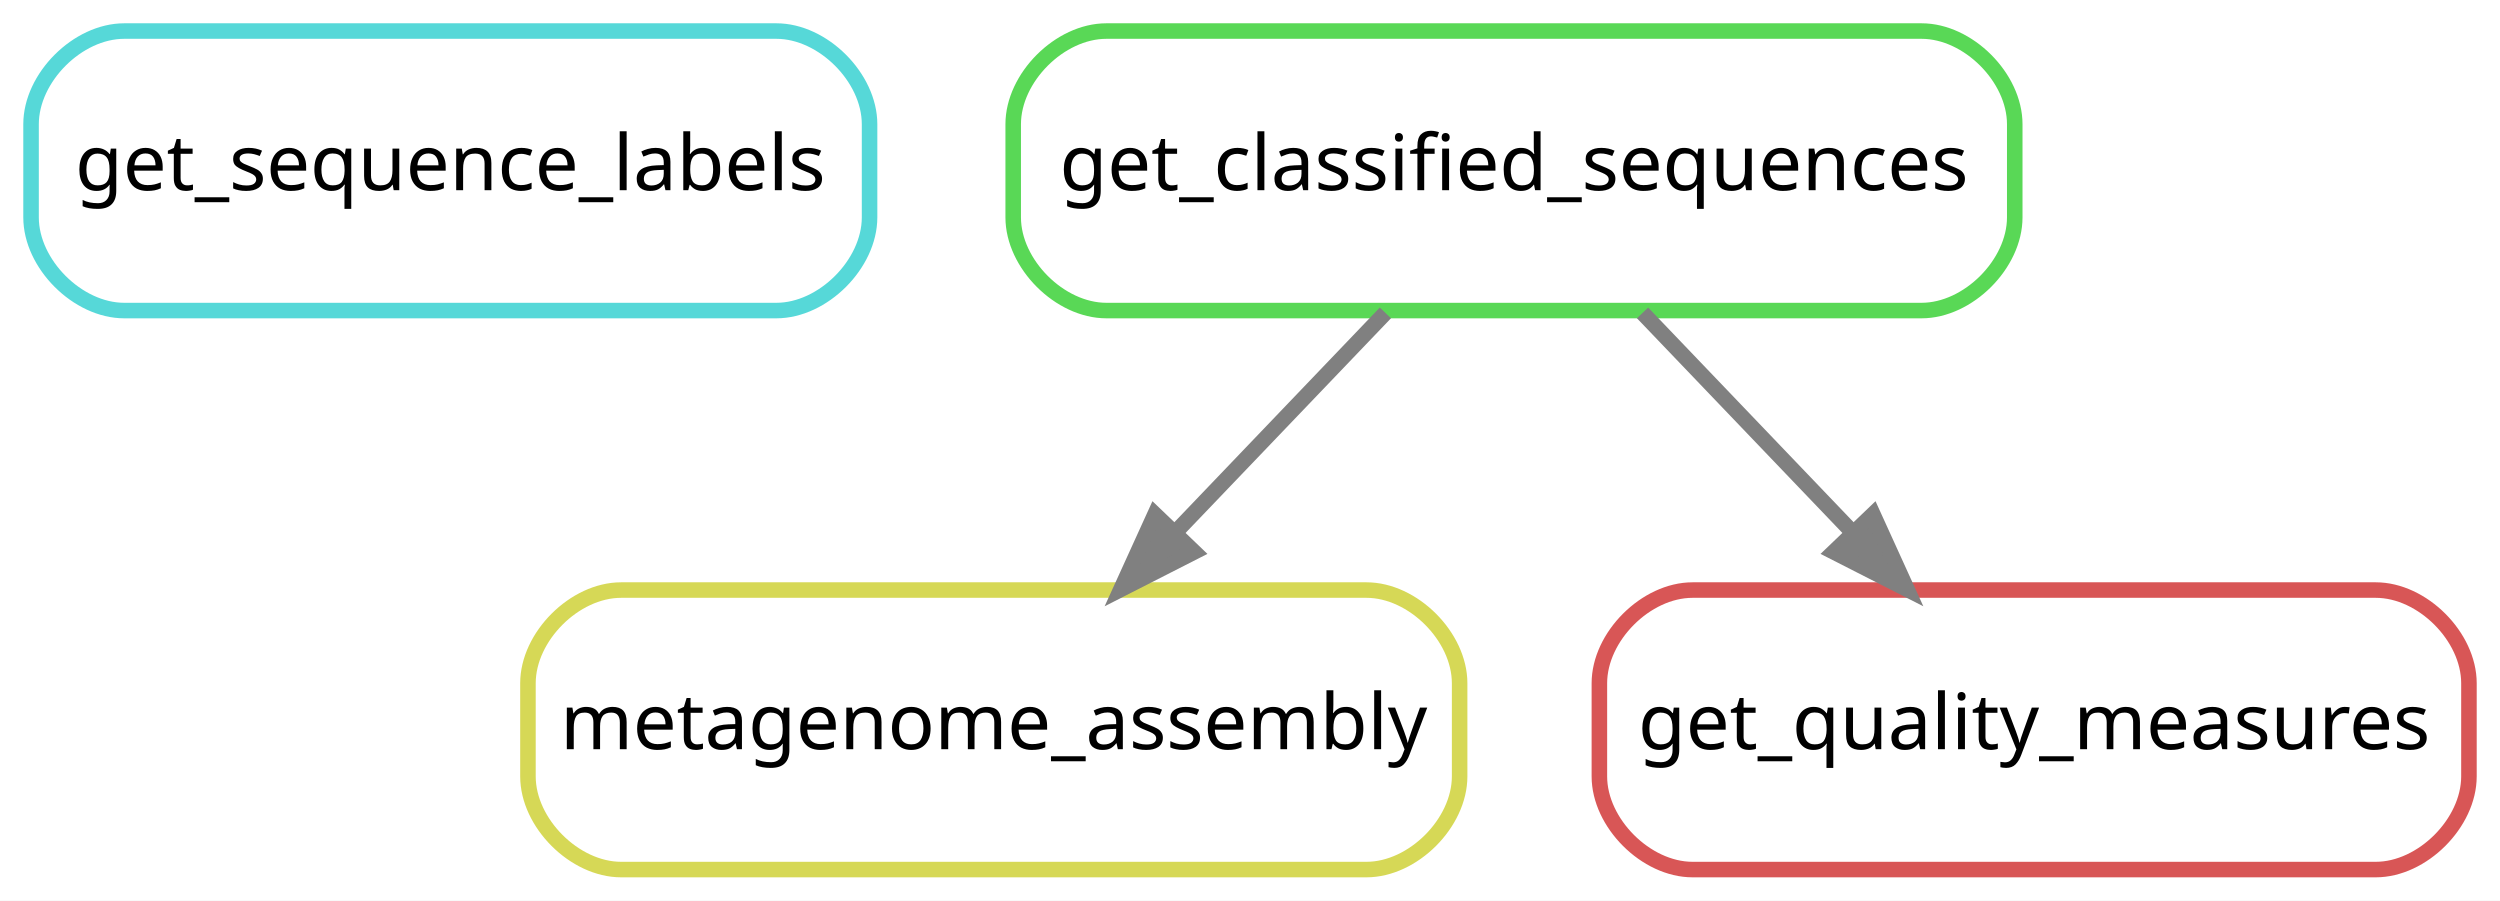
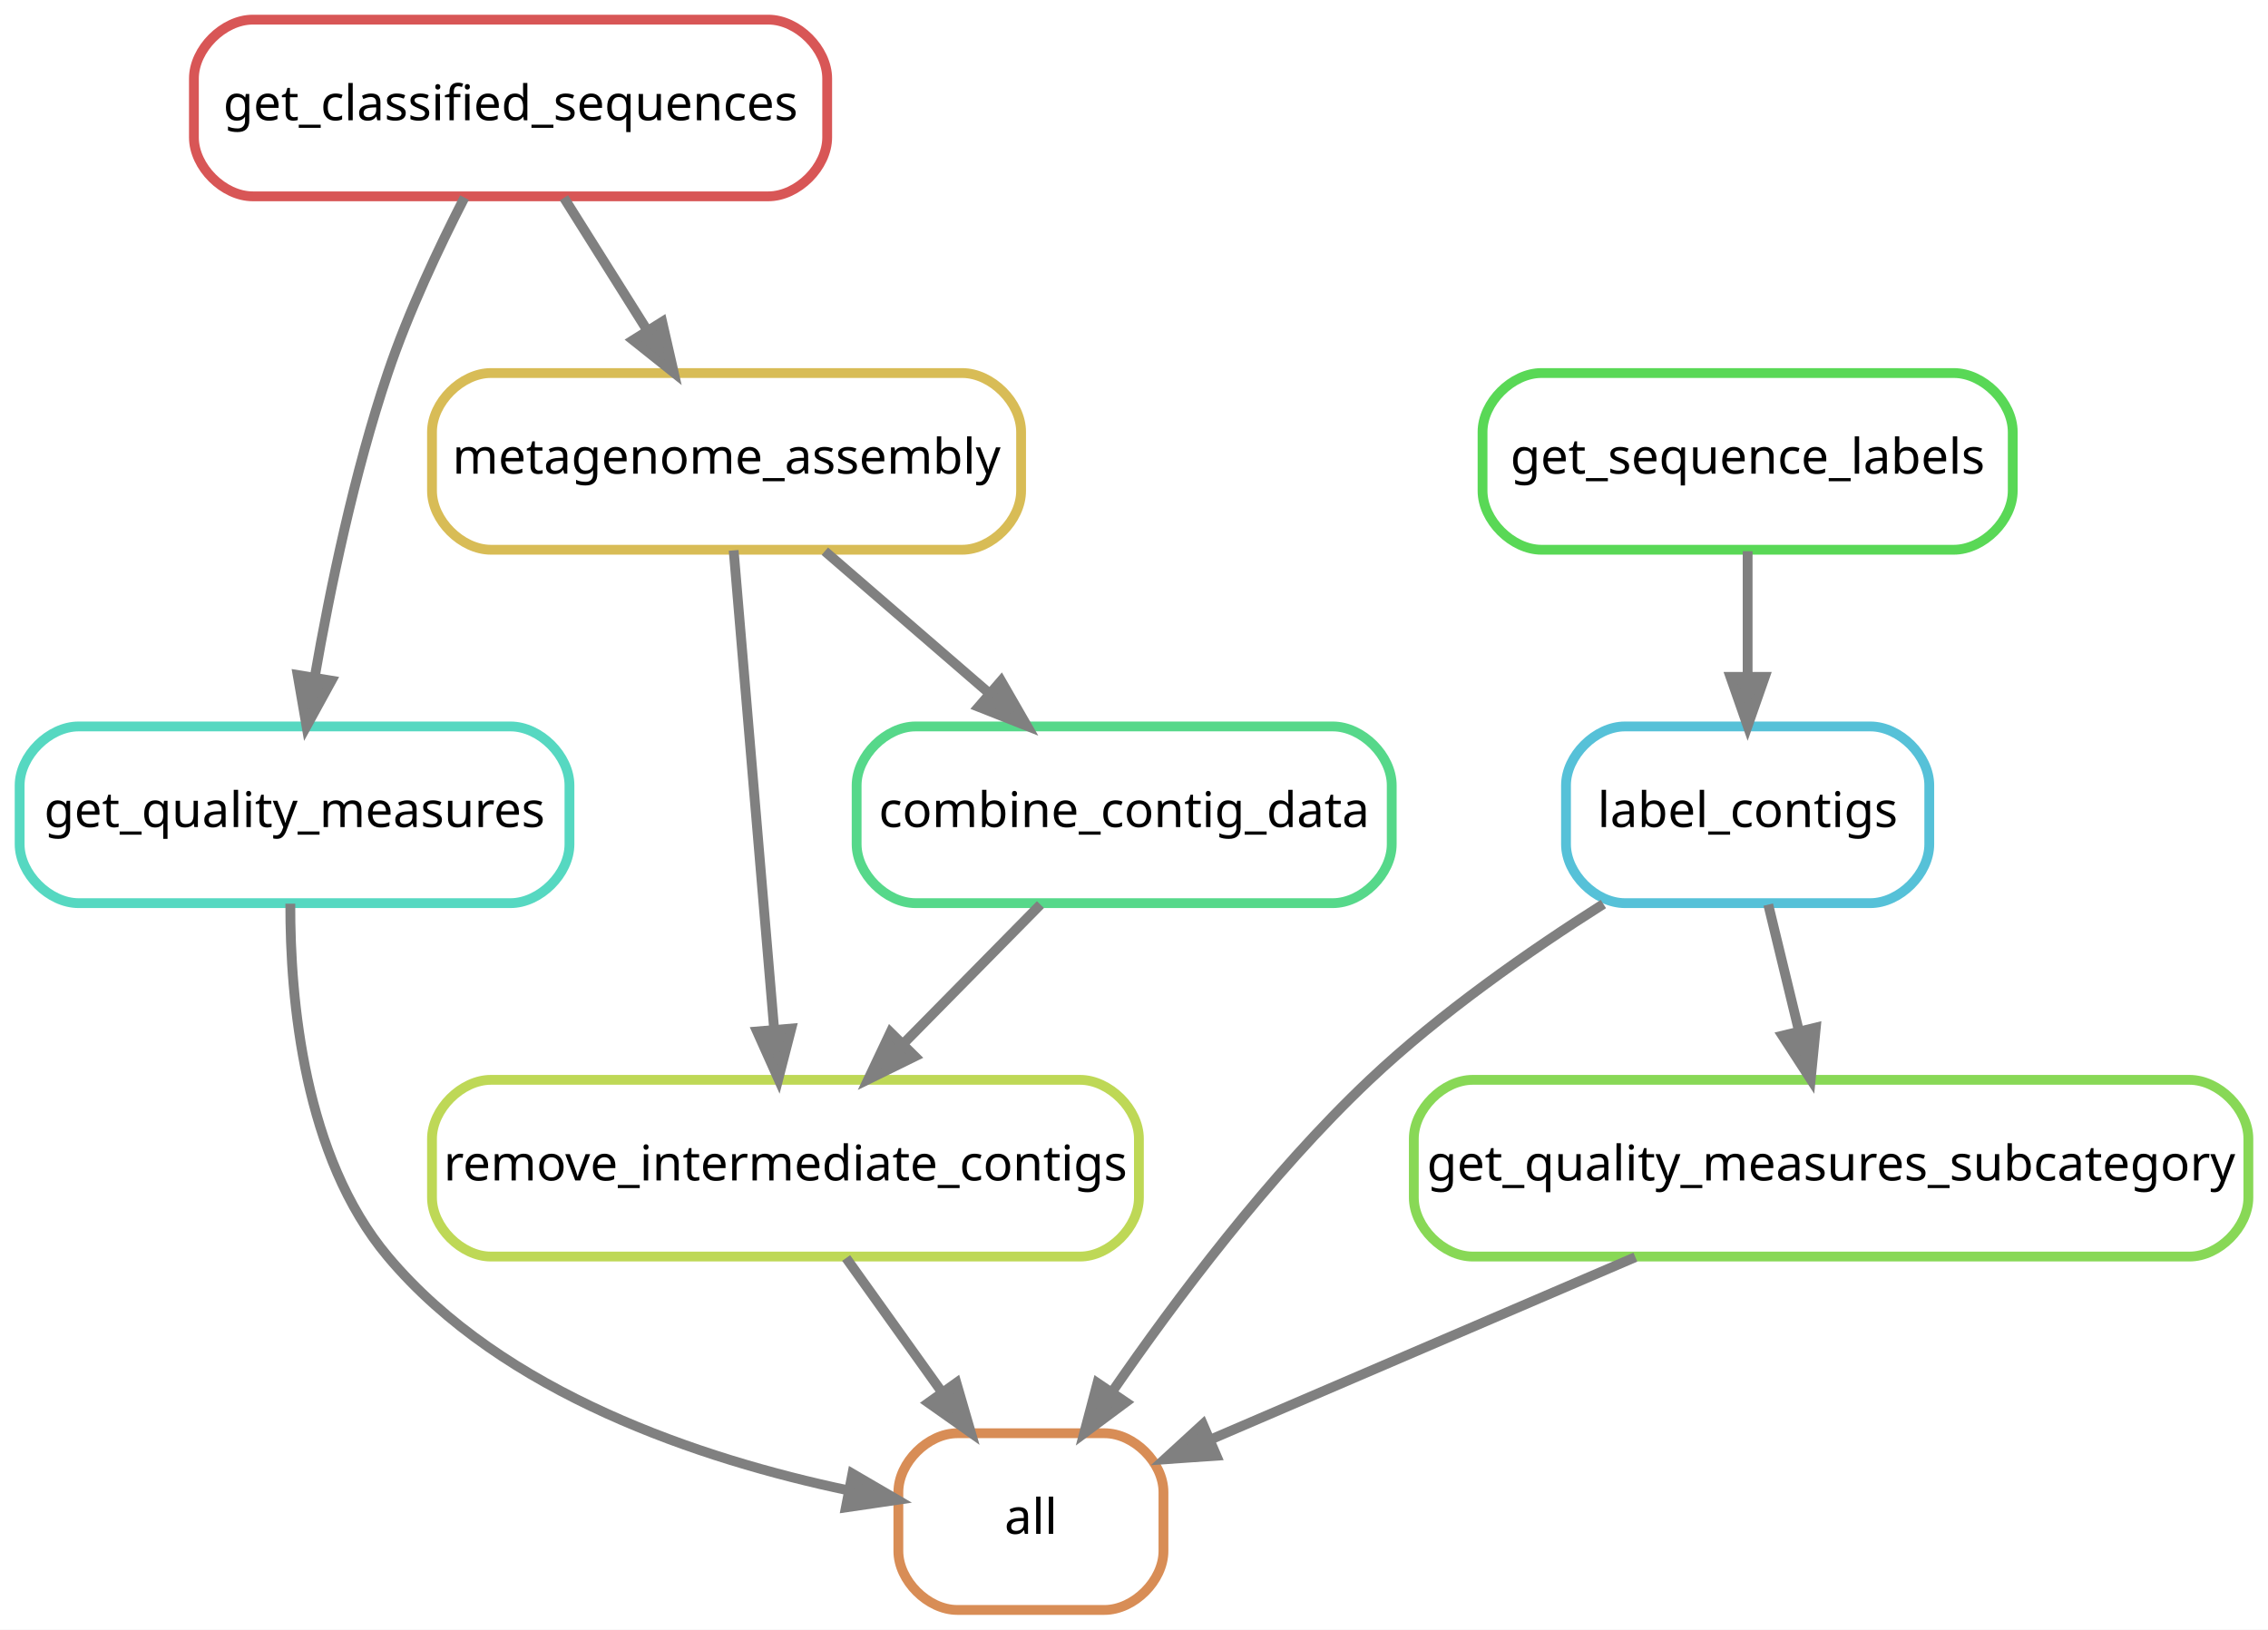
- <svg xmlns="http://www.w3.org/2000/svg" width="322pt" height="116pt" viewBox="0.00 0.00 322.00 116.00">
-   <g id="graph0" class="graph" transform="scale(1 1) rotate(0) translate(4 112)">
-     <polygon fill="white" stroke="transparent" points="-4,4 -4,-112 318,-112 318,4 -4,4" />
+ <svg xmlns="http://www.w3.org/2000/svg" width="462pt" height="332pt" viewBox="0.00 0.00 462.00 332.00">
+   <g id="graph0" class="graph" transform="scale(1 1) rotate(0) translate(4 328)">
+     <polygon fill="white" stroke="transparent" points="-4,4 -4,-328 458,-328 458,4 -4,4" />
    <g id="node1" class="node">
-       <path fill="none" stroke="#56d8d8" stroke-width="2" d="M96,-108C96,-108 12,-108 12,-108 6,-108 0,-102 0,-96 0,-96 0,-84 0,-84 0,-78 6,-72 12,-72 12,-72 96,-72 96,-72 102,-72 108,-78 108,-84 108,-84 108,-96 108,-96 108,-102 102,-108 96,-108" />
-       <text text-anchor="middle" x="54" y="-87.5" font-family="sans" font-size="10.00">get_sequence_labels</text>
+       <path fill="none" stroke="#d88d56" stroke-width="2" d="M221,-36C221,-36 191,-36 191,-36 185,-36 179,-30 179,-24 179,-24 179,-12 179,-12 179,-6 185,0 191,0 191,0 221,0 221,0 227,0 233,-6 233,-12 233,-12 233,-24 233,-24 233,-30 227,-36 221,-36" />
+       <text text-anchor="middle" x="206" y="-15.5" font-family="sans" font-size="10.00">all</text>
    </g>
    <g id="node2" class="node">
-       <path fill="none" stroke="#d6d856" stroke-width="2" d="M172,-36C172,-36 76,-36 76,-36 70,-36 64,-30 64,-24 64,-24 64,-12 64,-12 64,-6 70,0 76,0 76,0 172,0 172,0 178,0 184,-6 184,-12 184,-12 184,-24 184,-24 184,-30 178,-36 172,-36" />
-       <text text-anchor="middle" x="124" y="-15.5" font-family="sans" font-size="10.00">metagenome_assembly</text>
+       <path fill="none" stroke="#56d8c1" stroke-width="2" d="M100,-180C100,-180 12,-180 12,-180 6,-180 0,-174 0,-168 0,-168 0,-156 0,-156 0,-150 6,-144 12,-144 12,-144 100,-144 100,-144 106,-144 112,-150 112,-156 112,-156 112,-168 112,-168 112,-174 106,-180 100,-180" />
+       <text text-anchor="middle" x="56" y="-159.5" font-family="sans" font-size="10.00">get_quality_measures</text>
+     </g>
+     <g id="edge1" class="edge">
+       <path fill="none" stroke="grey" stroke-width="2" d="M55.14,-143.89C55.08,-124.31 57.93,-92.33 75,-72 98.49,-44.01 138.99,-30.65 168.76,-24.37" />
+       <polygon fill="grey" stroke="grey" stroke-width="2" points="169.64,-27.77 178.79,-22.43 168.31,-20.89 169.64,-27.77" />
    </g>
    <g id="node3" class="node">
-       <path fill="none" stroke="#59d856" stroke-width="2" d="M243.5,-108C243.5,-108 138.5,-108 138.5,-108 132.5,-108 126.5,-102 126.5,-96 126.5,-96 126.5,-84 126.5,-84 126.5,-78 132.5,-72 138.5,-72 138.5,-72 243.5,-72 243.5,-72 249.5,-72 255.5,-78 255.5,-84 255.5,-84 255.5,-96 255.5,-96 255.5,-102 249.5,-108 243.5,-108" />
-       <text text-anchor="middle" x="191" y="-87.5" font-family="sans" font-size="10.00">get_classified_sequences</text>
+       <path fill="none" stroke="#d85656" stroke-width="2" d="M152.5,-324C152.5,-324 47.5,-324 47.5,-324 41.5,-324 35.5,-318 35.5,-312 35.5,-312 35.5,-300 35.5,-300 35.5,-294 41.5,-288 47.5,-288 47.5,-288 152.5,-288 152.5,-288 158.5,-288 164.5,-294 164.5,-300 164.5,-300 164.5,-312 164.5,-312 164.5,-318 158.5,-324 152.5,-324" />
+       <text text-anchor="middle" x="100" y="-303.5" font-family="sans" font-size="10.00">get_classified_sequences</text>
    </g>
-     <g id="edge1" class="edge">
-       <path fill="none" stroke="grey" stroke-width="2" d="M174.44,-71.7C166.32,-63.22 156.41,-52.86 147.53,-43.58" />
-       <polygon fill="grey" stroke="grey" stroke-width="2" points="149.81,-40.91 140.37,-36.1 144.76,-45.75 149.81,-40.91" />
+     <g id="edge5" class="edge">
+       <path fill="none" stroke="grey" stroke-width="2" d="M90.62,-287.75C85.41,-277.59 79.16,-264.34 75,-252 68.15,-231.7 63.22,-207.93 60.11,-190.06" />
+       <polygon fill="grey" stroke="grey" stroke-width="2" points="63.53,-189.33 58.44,-180.04 56.63,-190.48 63.53,-189.33" />
+     </g>
+     <g id="node8" class="node">
+       <path fill="none" stroke="#d8bc56" stroke-width="2" d="M192,-252C192,-252 96,-252 96,-252 90,-252 84,-246 84,-240 84,-240 84,-228 84,-228 84,-222 90,-216 96,-216 96,-216 192,-216 192,-216 198,-216 204,-222 204,-228 204,-228 204,-240 204,-240 204,-246 198,-252 192,-252" />
+       <text text-anchor="middle" x="144" y="-231.5" font-family="sans" font-size="10.00">metagenome_assembly</text>
+     </g>
+     <g id="edge10" class="edge">
+       <path fill="none" stroke="grey" stroke-width="2" d="M110.88,-287.7C115.99,-279.56 122.2,-269.69 127.84,-260.7" />
+       <polygon fill="grey" stroke="grey" stroke-width="2" points="130.89,-262.43 133.25,-252.1 124.96,-258.71 130.89,-262.43" />
    </g>
    <g id="node4" class="node">
-       <path fill="none" stroke="#d85656" stroke-width="2" d="M302,-36C302,-36 214,-36 214,-36 208,-36 202,-30 202,-24 202,-24 202,-12 202,-12 202,-6 208,0 214,0 214,0 302,0 302,0 308,0 314,-6 314,-12 314,-12 314,-24 314,-24 314,-30 308,-36 302,-36" />
-       <text text-anchor="middle" x="258" y="-15.5" font-family="sans" font-size="10.00">get_quality_measures</text>
+       <path fill="none" stroke="#88d856" stroke-width="2" d="M442,-108C442,-108 296,-108 296,-108 290,-108 284,-102 284,-96 284,-96 284,-84 284,-84 284,-78 290,-72 296,-72 296,-72 442,-72 442,-72 448,-72 454,-78 454,-84 454,-84 454,-96 454,-96 454,-102 448,-108 442,-108" />
+       <text text-anchor="middle" x="369" y="-87.5" font-family="sans" font-size="10.00">get_quality_measures_subcategory</text>
    </g>
    <g id="edge2" class="edge">
-       <path fill="none" stroke="grey" stroke-width="2" d="M207.56,-71.7C215.68,-63.22 225.59,-52.86 234.47,-43.58" />
-       <polygon fill="grey" stroke="grey" stroke-width="2" points="237.24,-45.75 241.63,-36.1 232.19,-40.91 237.24,-45.75" />
+       <path fill="none" stroke="grey" stroke-width="2" d="M329.13,-71.88C302.72,-60.53 268.34,-45.77 242.62,-34.73" />
+       <polygon fill="grey" stroke="grey" stroke-width="2" points="243.79,-31.42 233.22,-30.69 241.03,-37.85 243.79,-31.42" />
+     </g>
+     <g id="node5" class="node">
+       <path fill="none" stroke="#56c1d8" stroke-width="2" d="M377,-180C377,-180 327,-180 327,-180 321,-180 315,-174 315,-168 315,-168 315,-156 315,-156 315,-150 321,-144 327,-144 327,-144 377,-144 377,-144 383,-144 389,-150 389,-156 389,-156 389,-168 389,-168 389,-174 383,-180 377,-180" />
+       <text text-anchor="middle" x="352" y="-159.5" font-family="sans" font-size="10.00">label_contigs</text>
+     </g>
+     <g id="edge3" class="edge">
+       <path fill="none" stroke="grey" stroke-width="2" d="M322.62,-143.82C307.55,-134.27 289.39,-121.6 275,-108 254.64,-88.76 235.45,-63.17 222.5,-44.37" />
+       <polygon fill="grey" stroke="grey" stroke-width="2" points="225.34,-42.32 216.84,-36 219.55,-46.24 225.34,-42.32" />
+     </g>
+     <g id="edge6" class="edge">
+       <path fill="none" stroke="grey" stroke-width="2" d="M356.2,-143.7C358.1,-135.9 360.38,-126.51 362.48,-117.83" />
+       <polygon fill="grey" stroke="grey" stroke-width="2" points="365.89,-118.65 364.85,-108.1 359.08,-117 365.89,-118.65" />
+     </g>
+     <g id="node6" class="node">
+       <path fill="none" stroke="#59d856" stroke-width="2" d="M394,-252C394,-252 310,-252 310,-252 304,-252 298,-246 298,-240 298,-240 298,-228 298,-228 298,-222 304,-216 310,-216 310,-216 394,-216 394,-216 400,-216 406,-222 406,-228 406,-228 406,-240 406,-240 406,-246 400,-252 394,-252" />
+       <text text-anchor="middle" x="352" y="-231.5" font-family="sans" font-size="10.00">get_sequence_labels</text>
+     </g>
+     <g id="edge7" class="edge">
+       <path fill="none" stroke="grey" stroke-width="2" d="M352,-215.7C352,-207.98 352,-198.71 352,-190.11" />
+       <polygon fill="grey" stroke="grey" stroke-width="2" points="355.5,-190.1 352,-180.1 348.5,-190.1 355.5,-190.1" />
+     </g>
+     <g id="node7" class="node">
+       <path fill="none" stroke="#bed856" stroke-width="2" d="M216,-108C216,-108 96,-108 96,-108 90,-108 84,-102 84,-96 84,-96 84,-84 84,-84 84,-78 90,-72 96,-72 96,-72 216,-72 216,-72 222,-72 228,-78 228,-84 228,-84 228,-96 228,-96 228,-102 222,-108 216,-108" />
+       <text text-anchor="middle" x="156" y="-87.5" font-family="sans" font-size="10.00">remove_intermediate_contigs</text>
+     </g>
+     <g id="edge4" class="edge">
+       <path fill="none" stroke="grey" stroke-width="2" d="M168.36,-71.7C174.23,-63.47 181.37,-53.48 187.84,-44.42" />
+       <polygon fill="grey" stroke="grey" stroke-width="2" points="190.82,-46.28 193.78,-36.1 185.12,-42.21 190.82,-46.28" />
+     </g>
+     <g id="edge8" class="edge">
+       <path fill="none" stroke="grey" stroke-width="2" d="M145.45,-215.87C147.49,-191.67 151.25,-147.21 153.69,-118.39" />
+       <polygon fill="grey" stroke="grey" stroke-width="2" points="157.19,-118.45 154.55,-108.19 150.22,-117.86 157.19,-118.45" />
+     </g>
+     <g id="node9" class="node">
+       <path fill="none" stroke="#56d88a" stroke-width="2" d="M267.5,-180C267.5,-180 182.5,-180 182.5,-180 176.5,-180 170.5,-174 170.5,-168 170.5,-168 170.5,-156 170.5,-156 170.5,-150 176.5,-144 182.5,-144 182.5,-144 267.5,-144 267.5,-144 273.5,-144 279.5,-150 279.5,-156 279.5,-156 279.5,-168 279.5,-168 279.5,-174 273.5,-180 267.5,-180" />
+       <text text-anchor="middle" x="225" y="-159.5" font-family="sans" font-size="10.00">combine_contig_data</text>
+     </g>
+     <g id="edge11" class="edge">
+       <path fill="none" stroke="grey" stroke-width="2" d="M164.02,-215.7C174.13,-206.97 186.54,-196.24 197.52,-186.75" />
+       <polygon fill="grey" stroke="grey" stroke-width="2" points="199.93,-189.29 205.21,-180.1 195.35,-183.99 199.93,-189.29" />
+     </g>
+     <g id="edge9" class="edge">
+       <path fill="none" stroke="grey" stroke-width="2" d="M207.94,-143.7C199.5,-135.14 189.18,-124.66 179.96,-115.3" />
+       <polygon fill="grey" stroke="grey" stroke-width="2" points="182.37,-112.77 172.86,-108.1 177.39,-117.68 182.37,-112.77" />
    </g>
  </g>
</svg>
